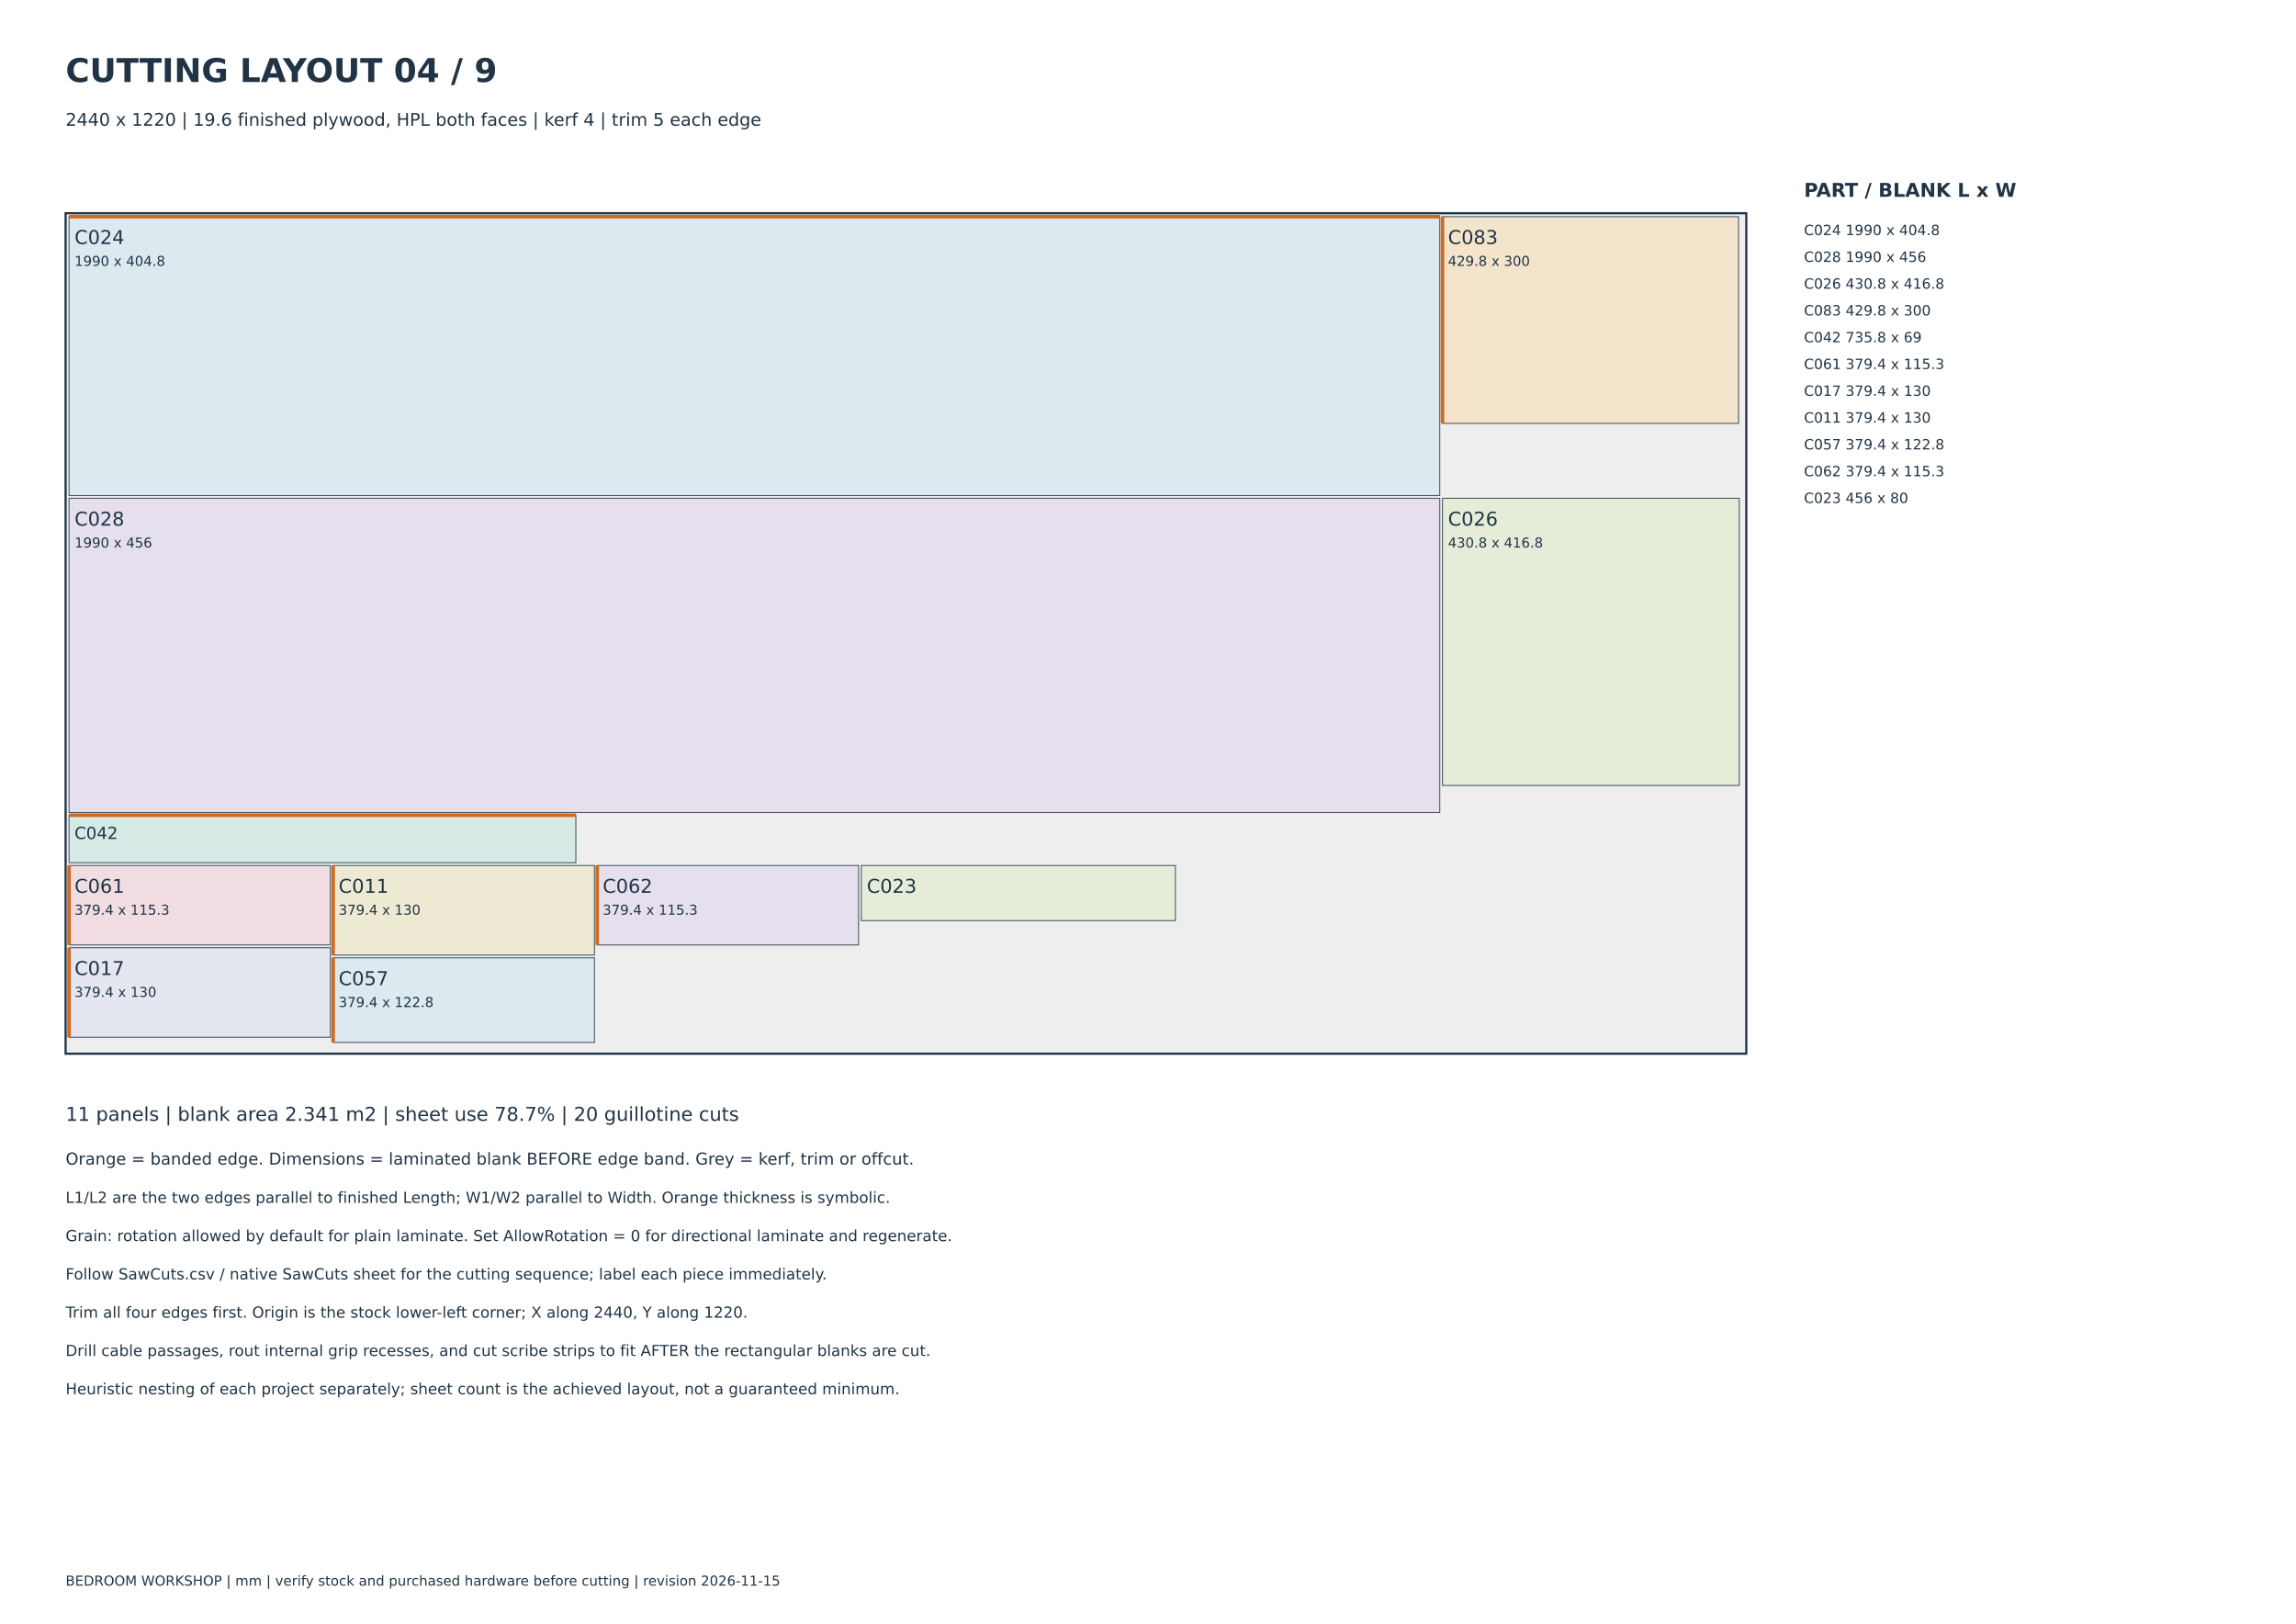
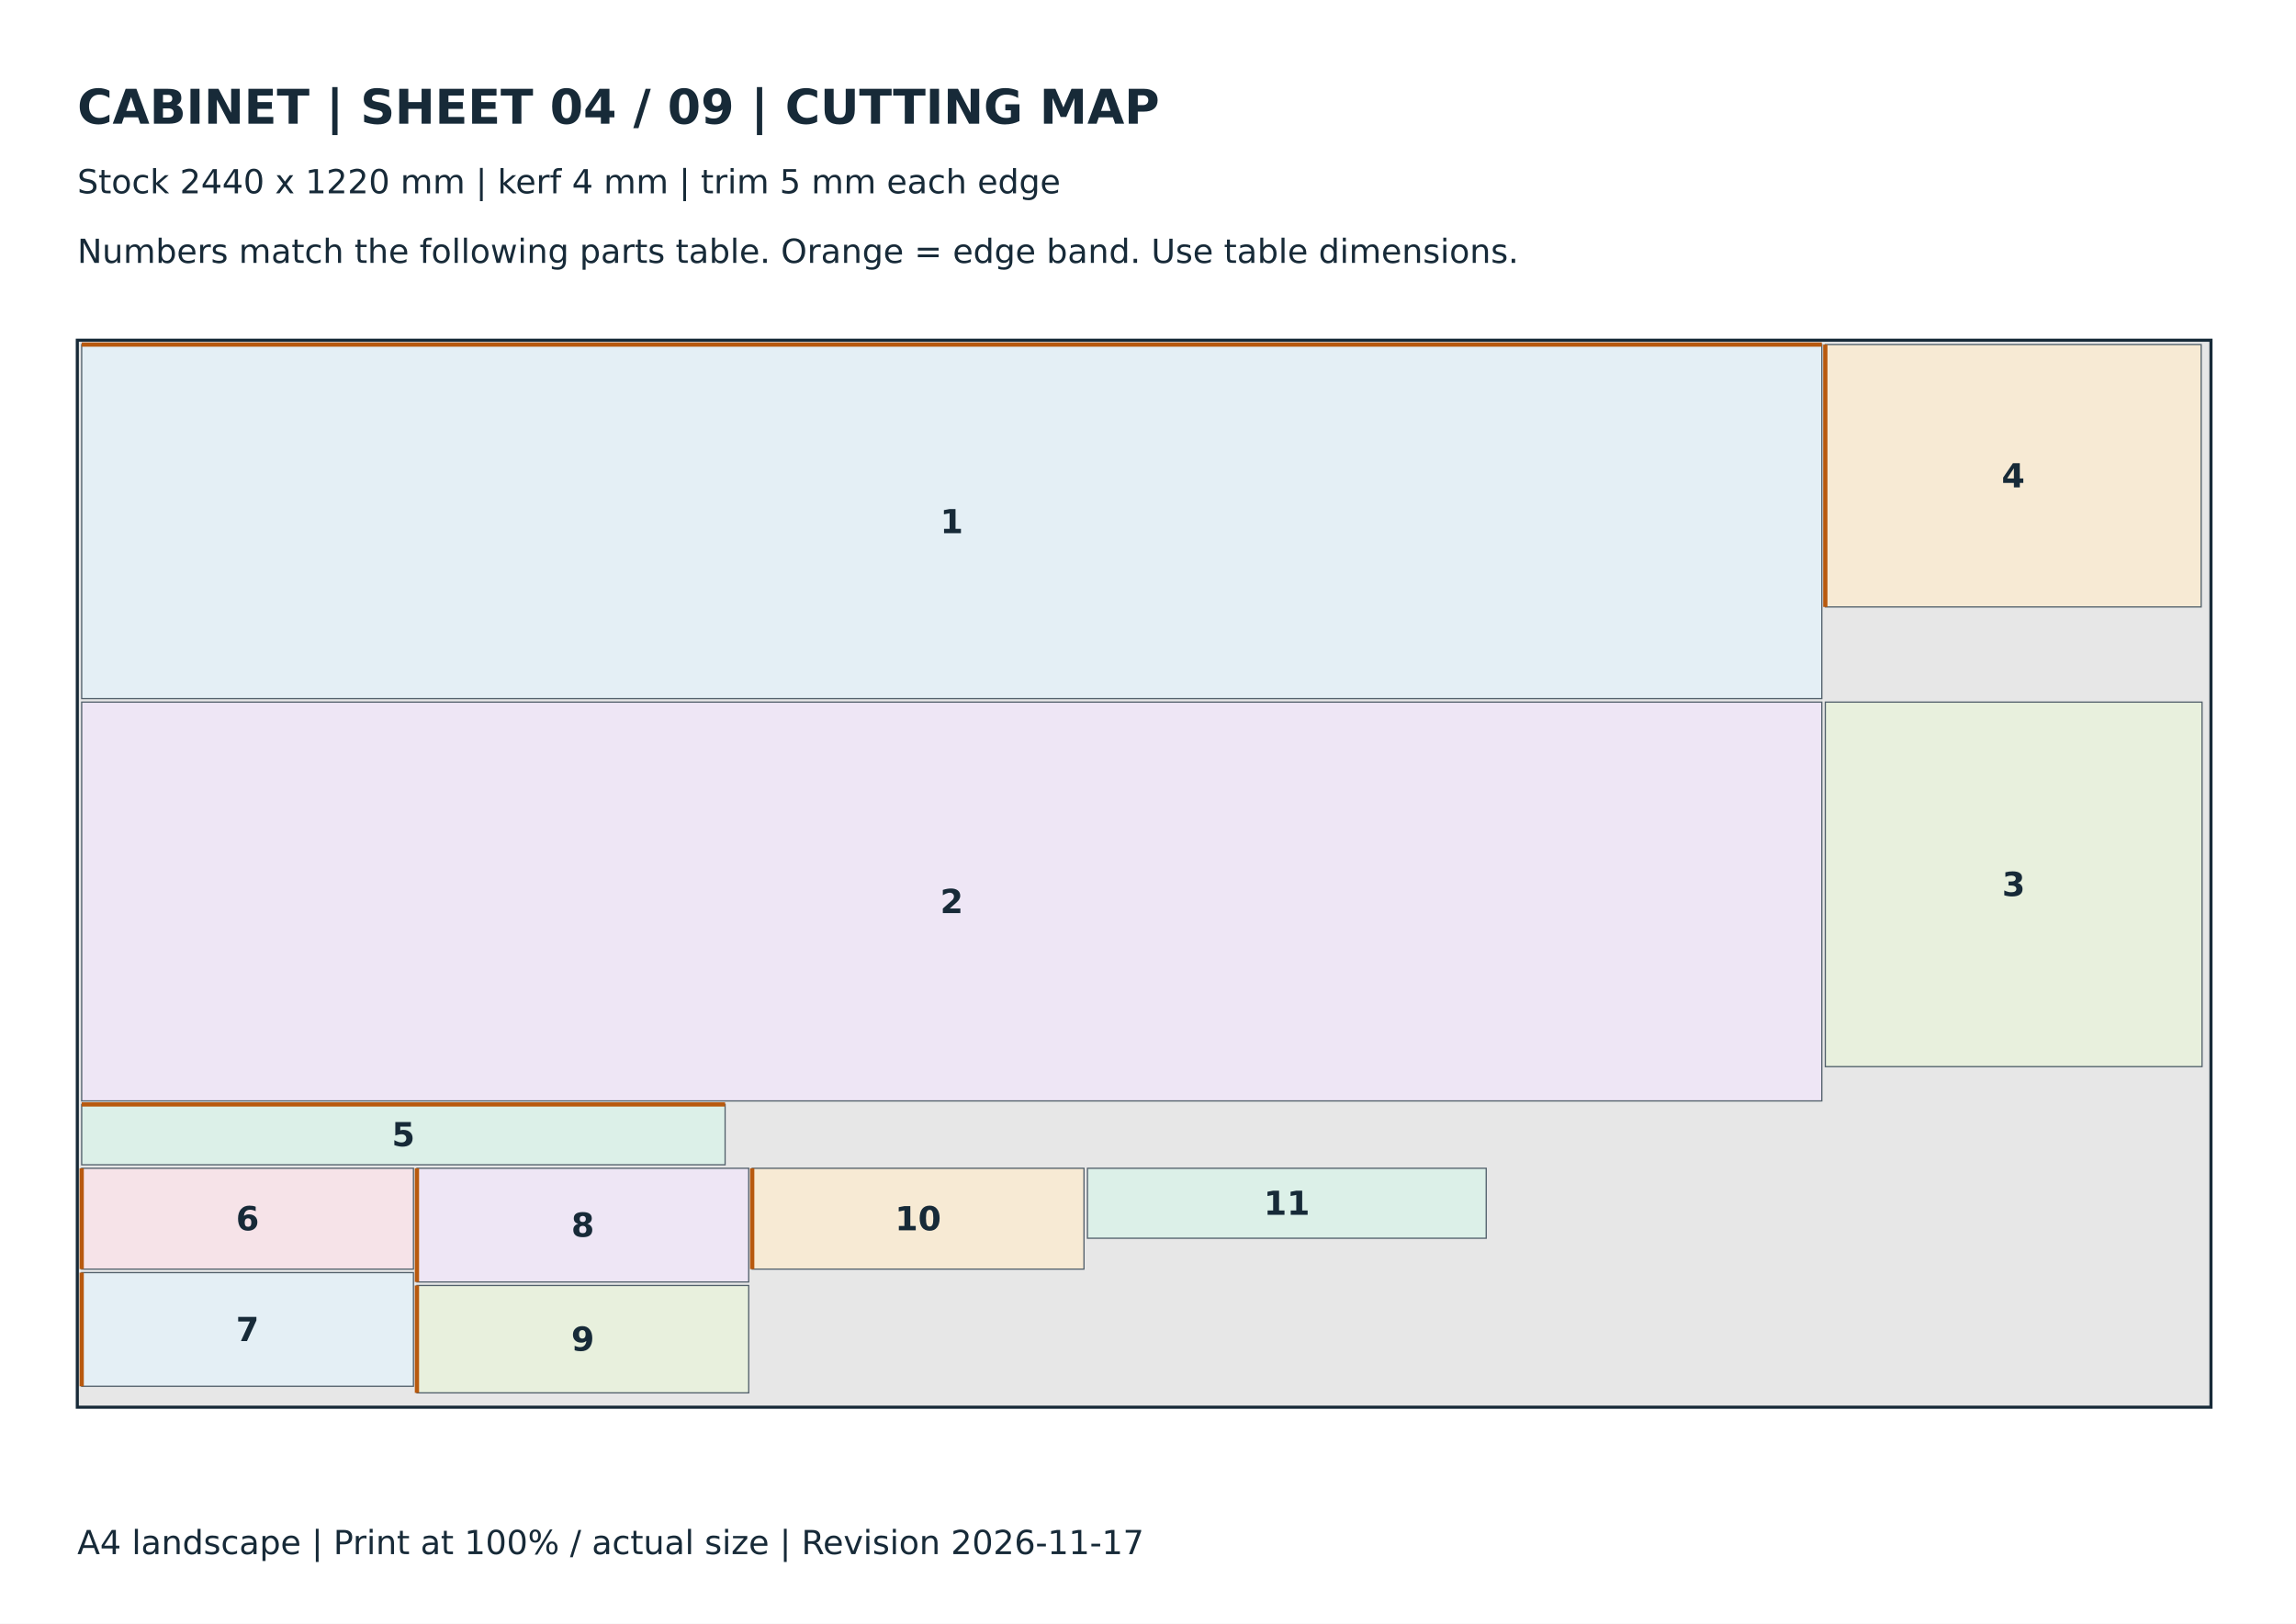
- <svg xmlns="http://www.w3.org/2000/svg" width="420mm" height="297mm" viewBox="0 0 420 297">
-   <rect width="420" height="297" fill="white" />
-   <style>text {font-family:DejaVu Sans,sans-serif;fill:#203446} .small{font-size:2.5px} .body{font-size:3.1px}</style>
-   <text x="12" y="15" font-size="6" font-weight="bold">CUTTING LAYOUT 04 / 9</text>
-   <text x="12" y="23" font-size="3.2">2440 x 1220 | 19.6 finished plywood, HPL both faces | kerf 4 | trim 5 each edge</text>
-   <text x="12" y="290" class="small">BEDROOM WORKSHOP | mm | verify stock and purchased hardware before cutting | revision 2026-11-15</text>
-   <rect x="12" y="39" width="307.44" height="153.72" fill="#eeeeee" stroke="#203446" stroke-width=".4" />
-   <rect x="12.63" y="39.63" width="250.74" height="51.005" fill="#dce9ef" stroke="#465667" stroke-width=".18" />
-   <text x="13.63" y="44.63" font-size="3.5">C024</text>
-   <text x="13.63" y="48.63" font-size="2.5">1990 x 404.8</text>
-   <path d="M12.63 39.63 L263.37 39.63" stroke="#cf6a21" stroke-width=".65" />
-   <rect x="12.63" y="91.139" width="250.74" height="57.456" fill="#e6dfed" stroke="#465667" stroke-width=".18" />
-   <text x="13.63" y="96.139" font-size="3.5">C028</text>
-   <text x="13.63" y="100.139" font-size="2.5">1990 x 456</text>
-   <rect x="263.874" y="91.139" width="54.281" height="52.517" fill="#e5edd9" stroke="#465667" stroke-width=".18" />
-   <text x="264.874" y="96.139" font-size="3.5">C026</text>
-   <text x="264.874" y="100.139" font-size="2.5">430.8 x 416.8</text>
-   <rect x="263.874" y="39.63" width="54.155" height="37.8" fill="#f3e4cb" stroke="#465667" stroke-width=".18" />
-   <text x="264.874" y="44.63" font-size="3.5">C083</text>
-   <text x="264.874" y="48.63" font-size="2.5">429.8 x 300</text>
-   <path d="M263.874 39.63 L263.874 77.43" stroke="#cf6a21" stroke-width=".65" />
-   <rect x="12.63" y="149.099" width="92.711" height="8.694" fill="#d6e9e4" stroke="#465667" stroke-width=".18" />
-   <text x="13.63" y="153.446" font-size="3.043">C042</text>
-   <path d="M12.63 149.099 L105.341 149.099" stroke="#cf6a21" stroke-width=".65" />
-   <rect x="12.63" y="158.297" width="47.804" height="14.528" fill="#f0dce1" stroke="#465667" stroke-width=".18" />
-   <text x="13.63" y="163.297" font-size="3.5">C061</text>
-   <text x="13.63" y="167.297" font-size="2.5">379.4 x 115.3</text>
-   <path d="M12.63 158.297 L12.63 172.825" stroke="#cf6a21" stroke-width=".65" />
-   <rect x="12.63" y="173.329" width="47.804" height="16.38" fill="#e4e6f0" stroke="#465667" stroke-width=".18" />
-   <text x="13.63" y="178.329" font-size="3.5">C017</text>
-   <text x="13.63" y="182.329" font-size="2.5">379.4 x 130</text>
-   <path d="M12.63 173.329 L12.63 189.709" stroke="#cf6a21" stroke-width=".65" />
-   <rect x="60.938" y="158.297" width="47.804" height="16.38" fill="#eee9d3" stroke="#465667" stroke-width=".18" />
-   <text x="61.938" y="163.297" font-size="3.5">C011</text>
-   <text x="61.938" y="167.297" font-size="2.5">379.4 x 130</text>
-   <path d="M60.938 158.297 L60.938 174.677" stroke="#cf6a21" stroke-width=".65" />
-   <rect x="60.938" y="175.181" width="47.804" height="15.473" fill="#dce9ef" stroke="#465667" stroke-width=".18" />
-   <text x="61.938" y="180.181" font-size="3.5">C057</text>
-   <text x="61.938" y="184.181" font-size="2.5">379.4 x 122.8</text>
-   <path d="M60.938 175.181 L60.938 190.654" stroke="#cf6a21" stroke-width=".65" />
-   <rect x="109.247" y="158.297" width="47.804" height="14.528" fill="#e6dfed" stroke="#465667" stroke-width=".18" />
-   <text x="110.247" y="163.297" font-size="3.5">C062</text>
-   <text x="110.247" y="167.297" font-size="2.5">379.4 x 115.3</text>
-   <path d="M109.247 158.297 L109.247 172.825" stroke="#cf6a21" stroke-width=".65" />
-   <rect x="157.555" y="158.297" width="57.456" height="10.08" fill="#e5edd9" stroke="#465667" stroke-width=".18" />
-   <text x="158.555" y="163.297" font-size="3.5">C023</text>
-   <text x="12" y="205" font-size="3.5">11 panels | blank area 2.341 m2 | sheet use 78.7% | 20 guillotine cuts</text>
-   <text x="12" y="213" font-size="3">Orange = banded edge. Dimensions = laminated blank BEFORE edge band. Grey = kerf, trim or offcut.</text>
-   <text x="12" y="220" font-size="2.8">L1/L2 are the two edges parallel to finished Length; W1/W2 parallel to Width. Orange thickness is symbolic.</text>
-   <text x="12" y="227" font-size="2.8">Grain: rotation allowed by default for plain laminate. Set AllowRotation = 0 for directional laminate and regenerate.</text>
-   <text x="12" y="234" font-size="2.8">Follow SawCuts.csv / native SawCuts sheet for the cutting sequence; label each piece immediately.</text>
-   <text x="12" y="241" font-size="2.8">Trim all four edges first. Origin is the stock lower-left corner; X along 2440, Y along 1220.</text>
-   <text x="12" y="248" font-size="2.8">Drill cable passages, rout internal grip recesses, and cut scribe strips to fit AFTER the rectangular blanks are cut.</text>
-   <text x="12" y="255" font-size="2.8">Heuristic nesting of each project separately; sheet count is the achieved layout, not a guaranteed minimum.</text>
-   <text x="330" y="36" font-size="3.5" font-weight="bold">PART / BLANK L x W</text>
-   <text x="330" y="43.0" font-size="2.6">C024  1990 x 404.8</text>
-   <text x="330" y="47.9" font-size="2.6">C028  1990 x 456</text>
-   <text x="330" y="52.8" font-size="2.6">C026  430.8 x 416.8</text>
-   <text x="330" y="57.7" font-size="2.6">C083  429.8 x 300</text>
-   <text x="330" y="62.6" font-size="2.6">C042  735.8 x 69</text>
-   <text x="330" y="67.5" font-size="2.6">C061  379.4 x 115.3</text>
-   <text x="330" y="72.4" font-size="2.6">C017  379.4 x 130</text>
-   <text x="330" y="77.3" font-size="2.6">C011  379.4 x 130</text>
-   <text x="330" y="82.2" font-size="2.6">C057  379.4 x 122.8</text>
-   <text x="330" y="87.1" font-size="2.6">C062  379.4 x 115.3</text>
-   <text x="330" y="92.0" font-size="2.6">C023  456 x 80</text>
+ <svg xmlns="http://www.w3.org/2000/svg" width="297mm" height="210mm" viewBox="0 0 297 210">
+   <rect width="297" height="210" fill="white" />
+   <style>text {font-family:DejaVu Sans,sans-serif;fill:#172a38}</style>
+   <text x="10" y="16" font-size="6.2" font-weight="bold">CABINET | SHEET 04 / 09 | CUTTING MAP</text>
+   <text x="10" y="25" font-size="4.3">Stock 2440 x 1220 mm | kerf 4 mm | trim 5 mm each edge</text>
+   <text x="10" y="201" font-size="4.3">A4 landscape | Print at 100% / actual size | Revision 2026-11-17</text>
+   <text x="10" y="34" font-size="4.3">Numbers match the following parts table. Orange = edge band. Use table dimensions.</text>
+   <rect x="10" y="44" width="276.0" height="138.0" fill="#e7e7e7" stroke="#172a38" stroke-width=".4" />
+   <rect x="10.566" y="44.566" width="225.098" height="45.789" fill="#e4eff5" stroke="#52606b" stroke-width=".16" />
+   <path d="M10.566 44.566 L235.664 44.566" stroke="#b8590e" stroke-width=".55" />
+   <text x="123.115" y="68.96" font-size="4.3" text-anchor="middle" font-weight="bold">1</text>
+   <rect x="10.566" y="90.807" width="225.098" height="51.58" fill="#eee6f5" stroke="#52606b" stroke-width=".16" />
+   <text x="123.115" y="118.097" font-size="4.3" text-anchor="middle" font-weight="bold">2</text>
+   <rect x="236.116" y="90.807" width="48.73" height="47.146" fill="#e8f0dd" stroke="#52606b" stroke-width=".16" />
+   <text x="260.481" y="115.88" font-size="4.3" text-anchor="middle" font-weight="bold">3</text>
+   <rect x="236.116" y="44.566" width="48.617" height="33.934" fill="#f7ead4" stroke="#52606b" stroke-width=".16" />
+   <path d="M236.116 44.566 L236.116 78.5" stroke="#b8590e" stroke-width=".55" />
+   <text x="260.425" y="63.033" font-size="4.3" text-anchor="middle" font-weight="bold">4</text>
+   <rect x="10.566" y="142.84" width="83.23" height="7.805" fill="#dcf0e8" stroke="#52606b" stroke-width=".16" />
+   <path d="M10.566 142.84 L93.795 142.84" stroke="#b8590e" stroke-width=".55" />
+   <text x="52.181" y="148.242" font-size="4.3" text-anchor="middle" font-weight="bold">5</text>
+   <rect x="10.566" y="151.097" width="42.916" height="13.042" fill="#f6e3e8" stroke="#52606b" stroke-width=".16" />
+   <path d="M10.566 151.097 L10.566 164.139" stroke="#b8590e" stroke-width=".55" />
+   <text x="32.023" y="159.118" font-size="4.3" text-anchor="middle" font-weight="bold">6</text>
+   <rect x="10.566" y="164.592" width="42.916" height="14.705" fill="#e4eff5" stroke="#52606b" stroke-width=".16" />
+   <path d="M10.566 164.592 L10.566 179.297" stroke="#b8590e" stroke-width=".55" />
+   <text x="32.023" y="173.444" font-size="4.3" text-anchor="middle" font-weight="bold">7</text>
+   <rect x="53.934" y="151.097" width="42.916" height="14.705" fill="#eee6f5" stroke="#52606b" stroke-width=".16" />
+   <path d="M53.934 151.097 L53.934 165.802" stroke="#b8590e" stroke-width=".55" />
+   <text x="75.392" y="159.95" font-size="4.3" text-anchor="middle" font-weight="bold">8</text>
+   <rect x="53.934" y="166.254" width="42.916" height="13.89" fill="#e8f0dd" stroke="#52606b" stroke-width=".16" />
+   <path d="M53.934 166.254 L53.934 180.145" stroke="#b8590e" stroke-width=".55" />
+   <text x="75.392" y="174.7" font-size="4.3" text-anchor="middle" font-weight="bold">9</text>
+   <rect x="97.302" y="151.097" width="42.916" height="13.042" fill="#f7ead4" stroke="#52606b" stroke-width=".16" />
+   <path d="M97.302 151.097 L97.302 164.139" stroke="#b8590e" stroke-width=".55" />
+   <text x="118.76" y="159.118" font-size="4.3" text-anchor="middle" font-weight="bold">10</text>
+   <rect x="140.67" y="151.097" width="51.58" height="9.049" fill="#dcf0e8" stroke="#52606b" stroke-width=".16" />
+   <text x="166.46" y="157.122" font-size="4.3" text-anchor="middle" font-weight="bold">11</text>
</svg>
